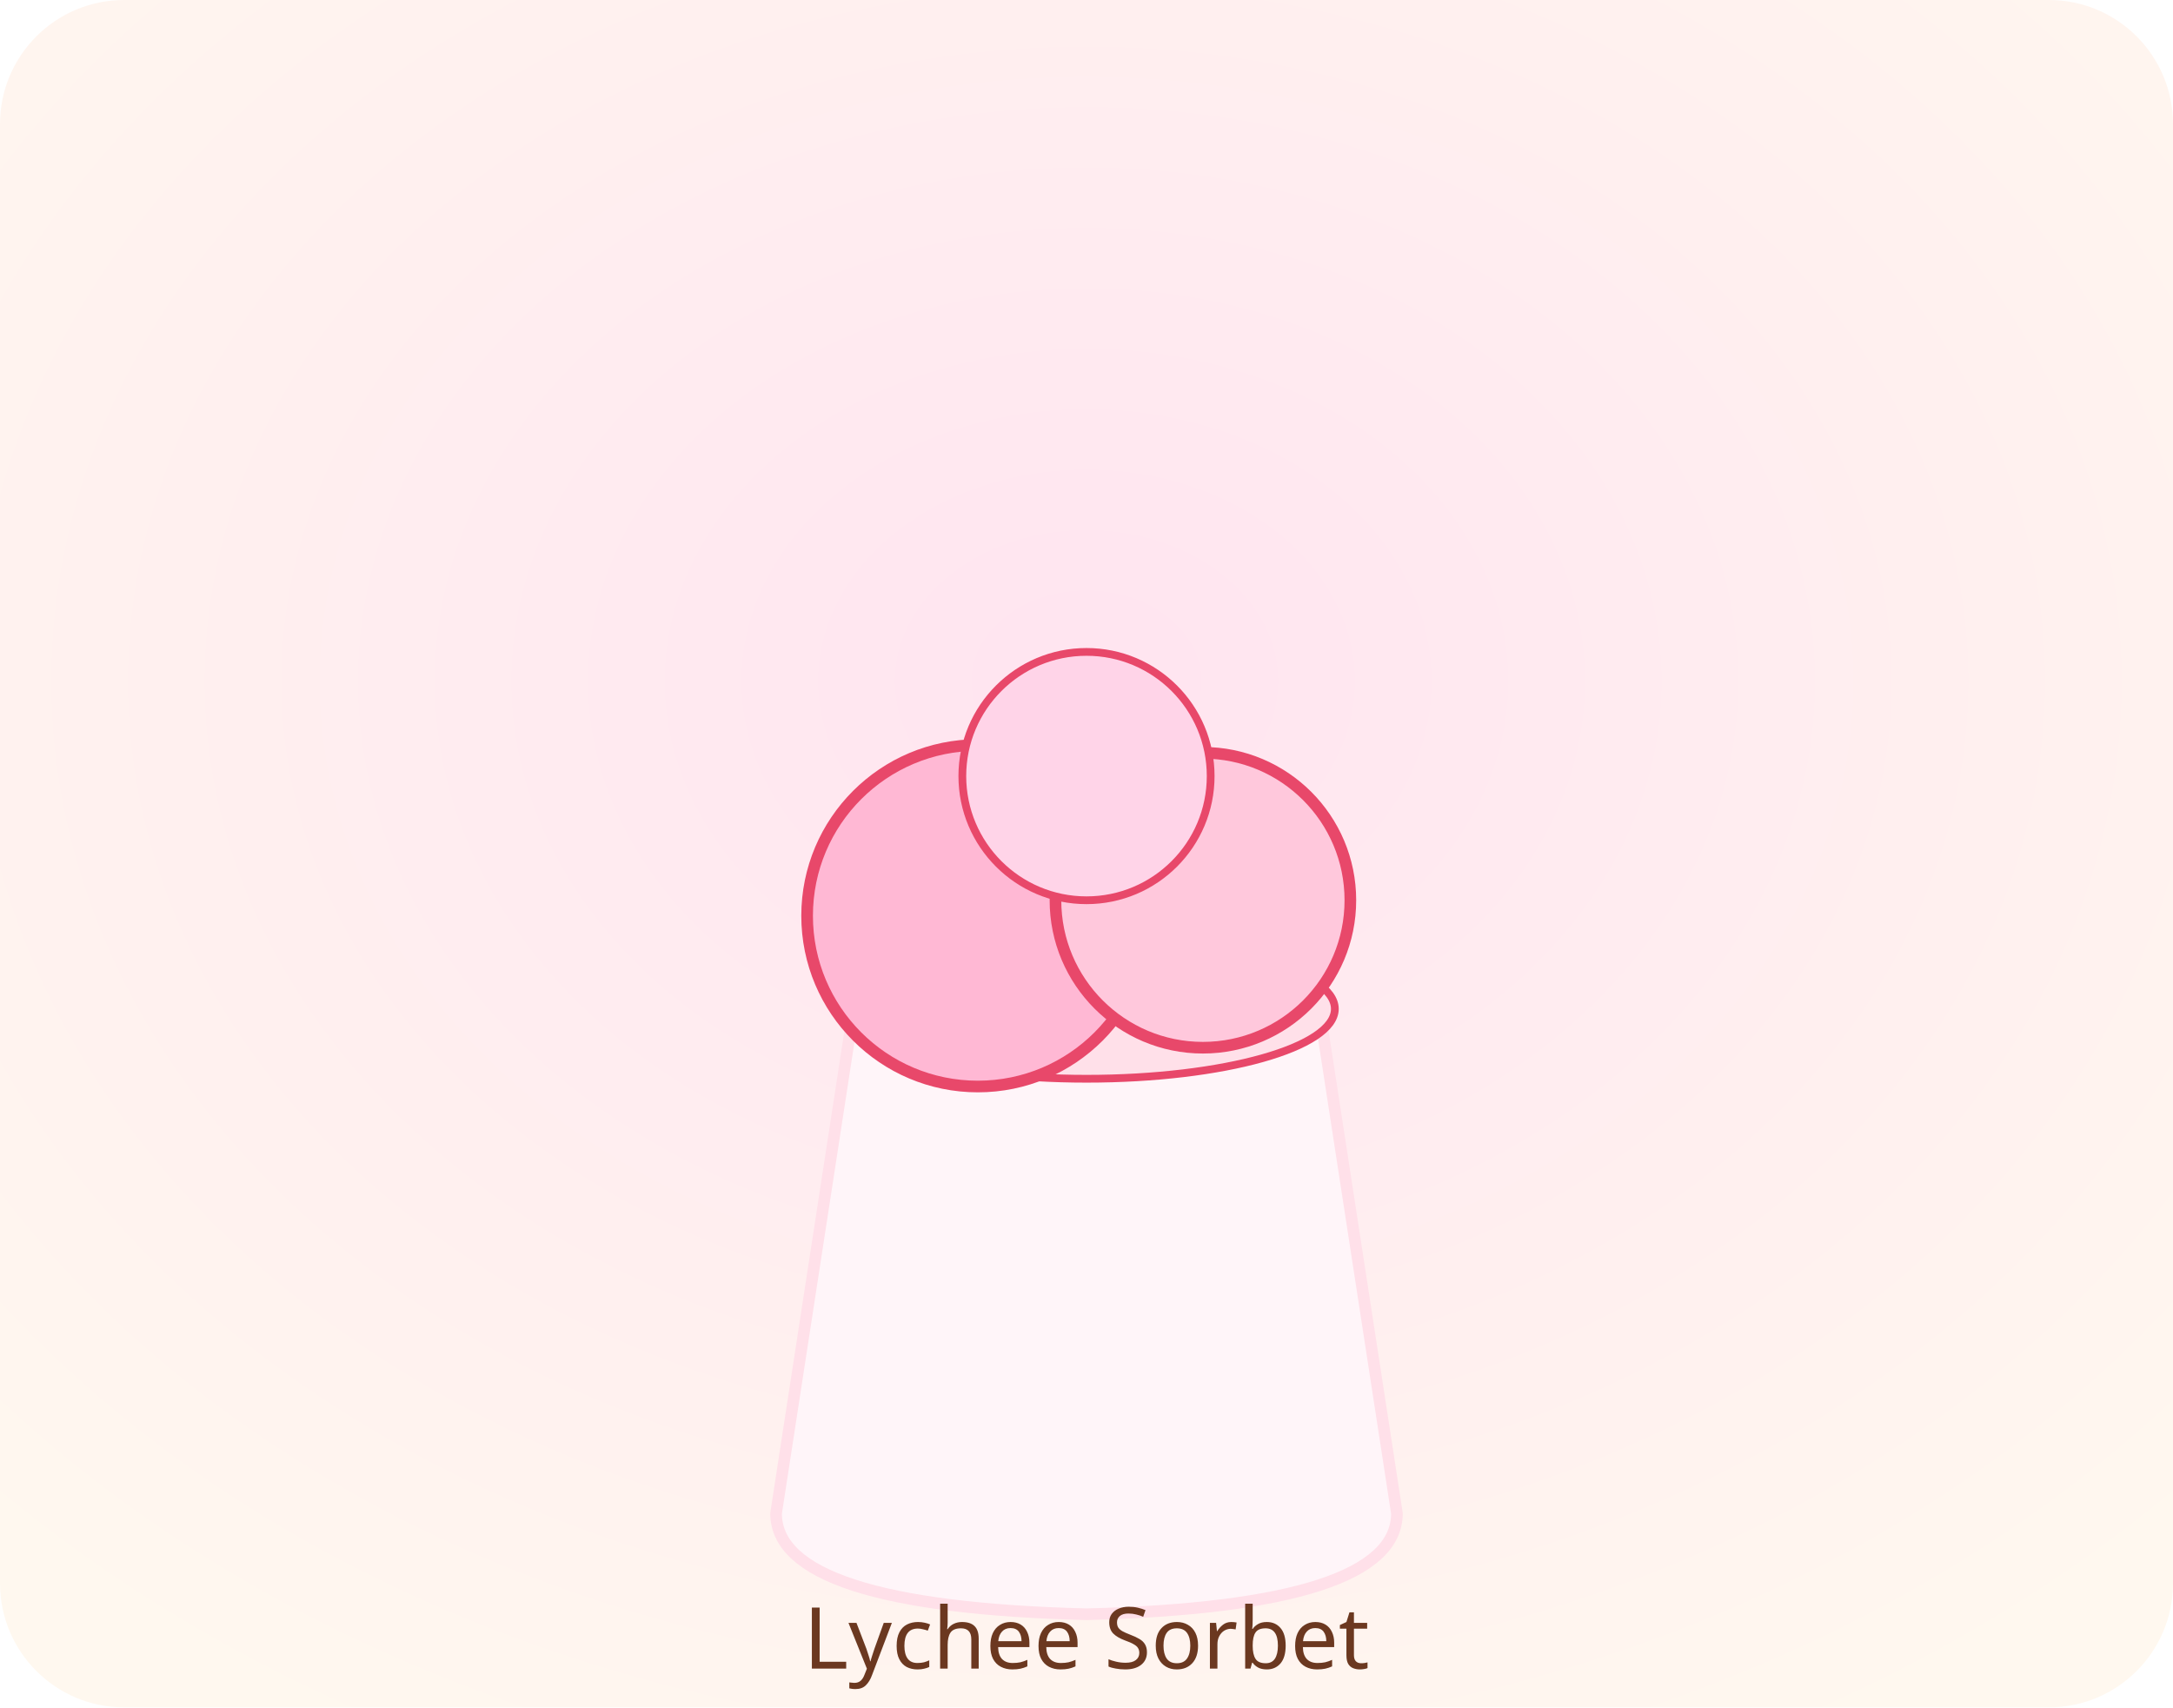
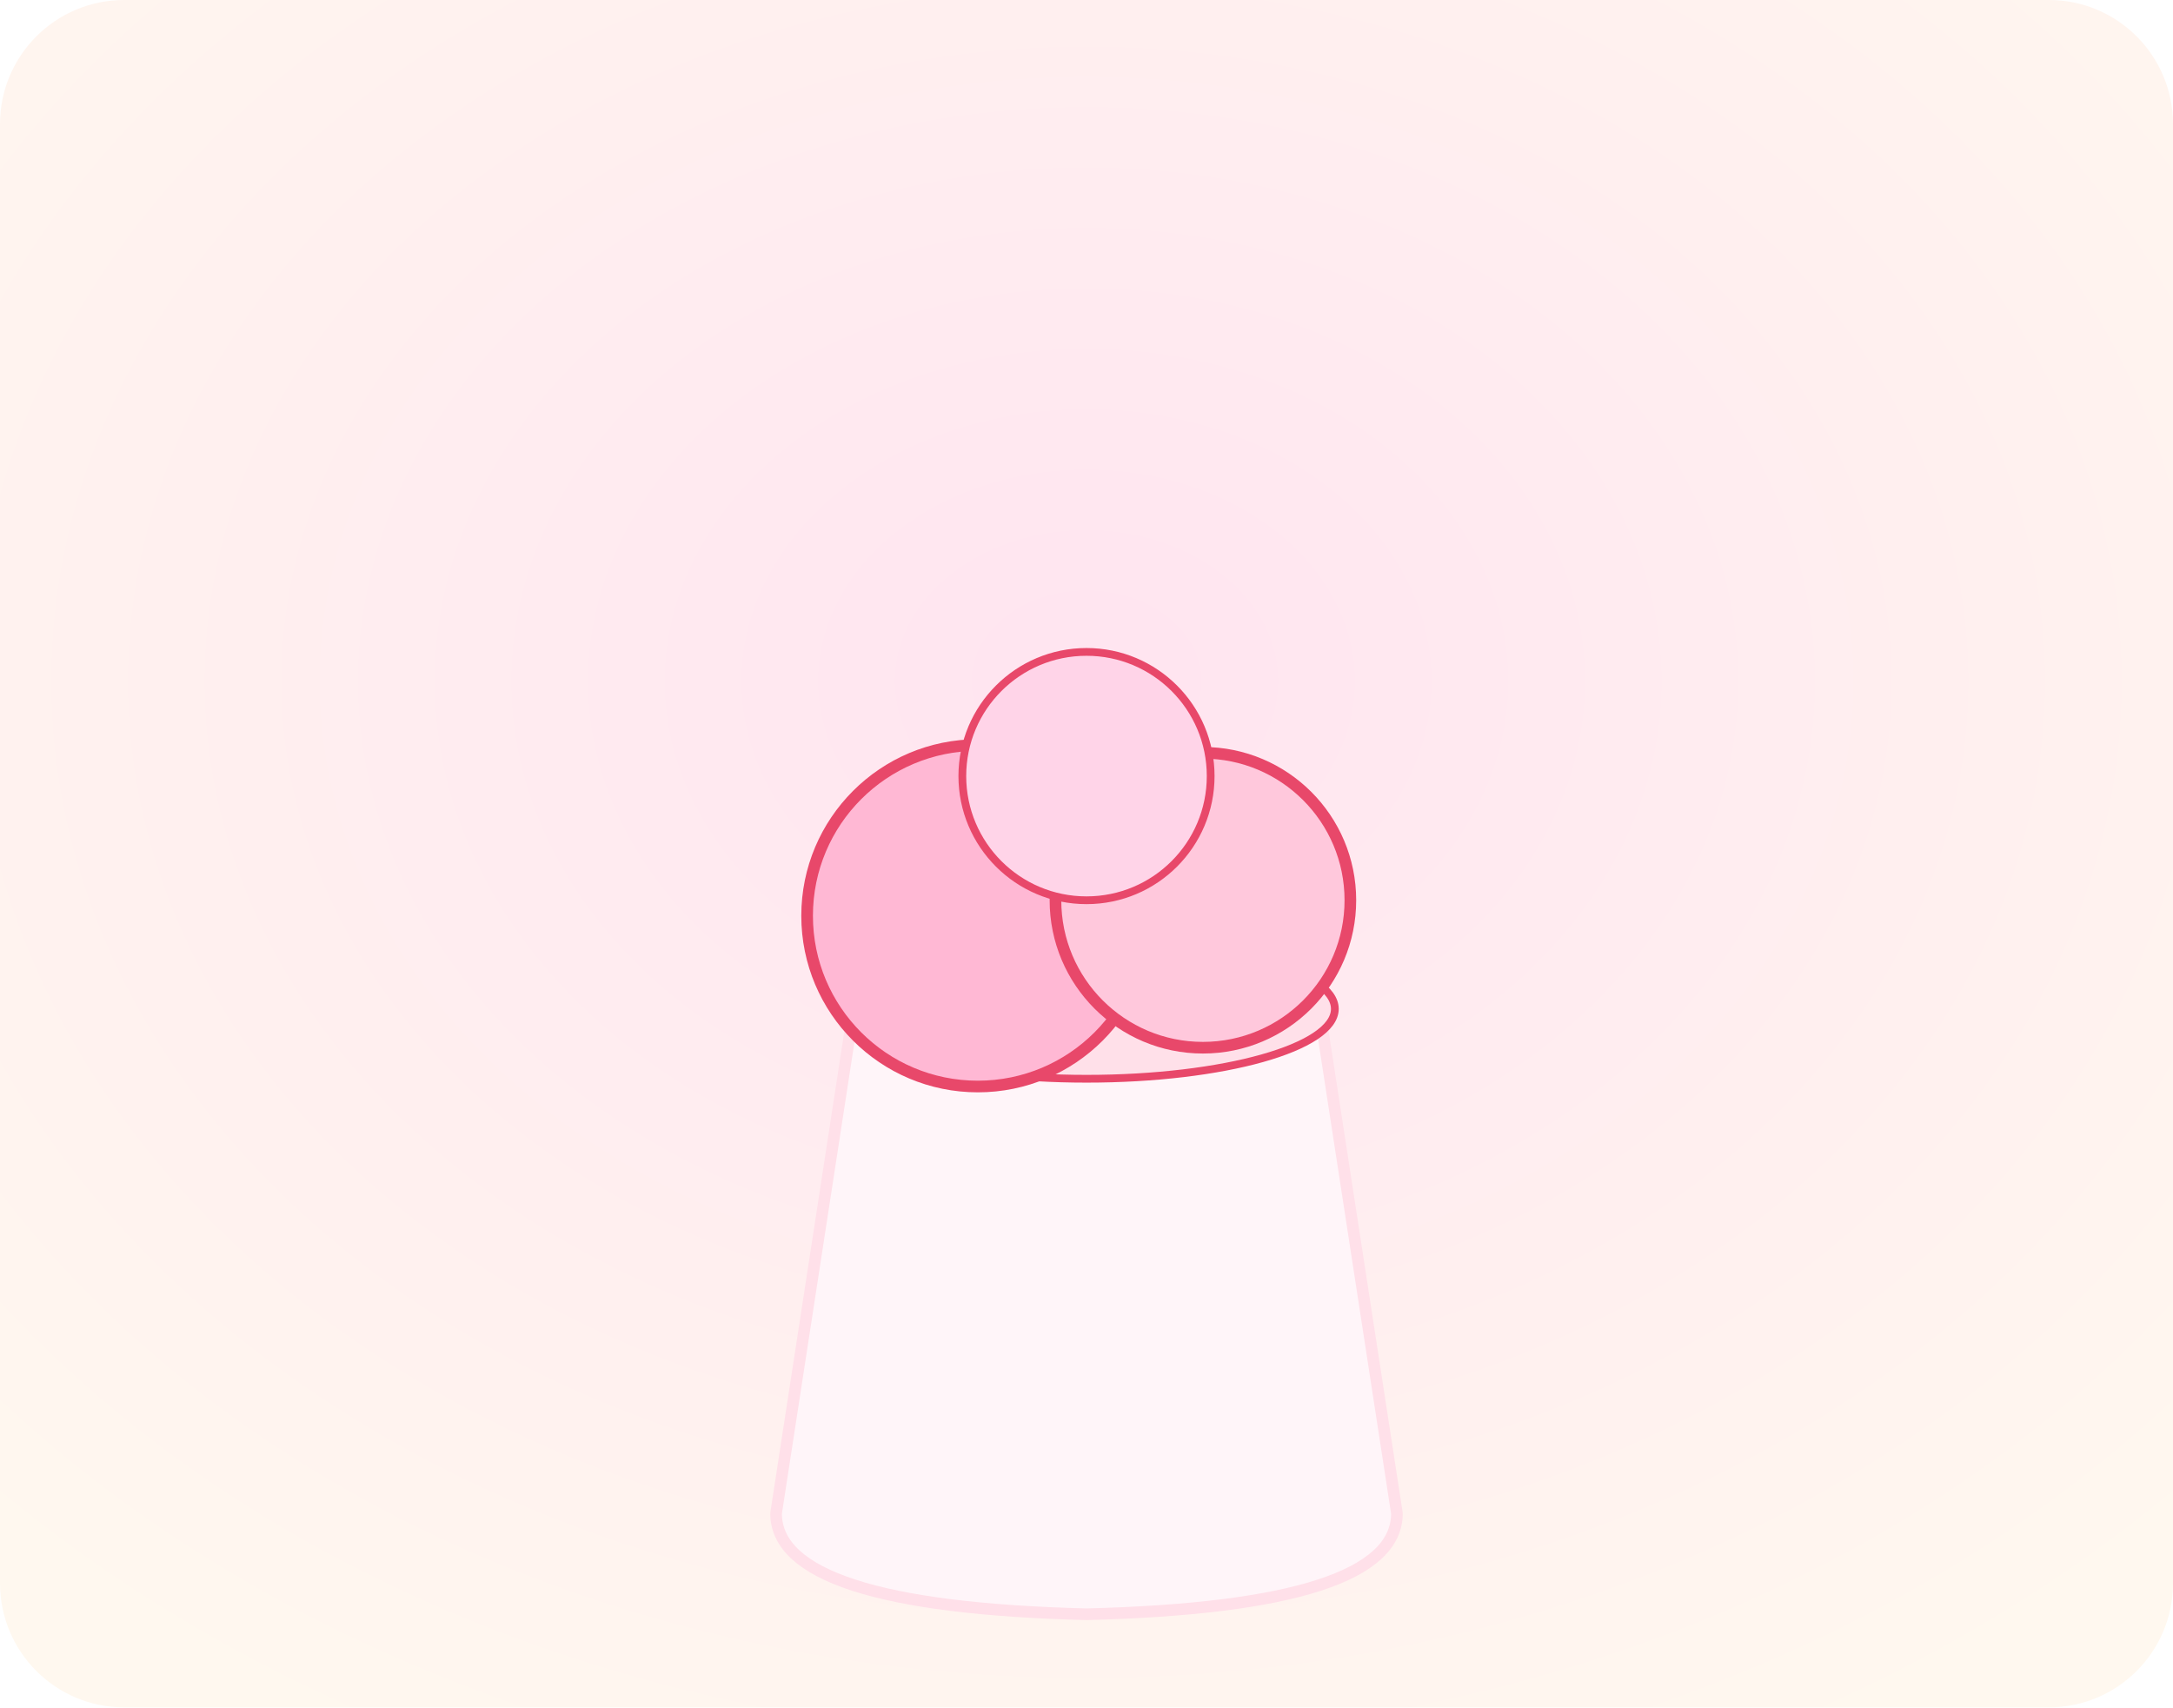
<svg xmlns="http://www.w3.org/2000/svg" viewBox="0 0 280 220">
  <defs>
    <radialGradient id="pbg" cx="50%" cy="40%" r="70%">
      <stop offset="0%" stop-color="#FFE4F0" />
      <stop offset="100%" stop-color="#FFF8EF" />
    </radialGradient>
  </defs>
  <rect width="280" height="220" rx="16" fill="url(#pbg)" />
  <path d="M100,195 Q100,207 140,208 Q180,207 180,195 L170,130 L110,130 Z" fill="#FFF5F9" stroke="#FFE0E9" stroke-width="1.5" />
  <ellipse cx="140" cy="130" rx="32" ry="9" fill="#FFE0E9" stroke="#E8486A" stroke-width="1" />
  <circle cx="126" cy="118" r="22" fill="#FFB8D4" stroke="#E8486A" stroke-width="1.5" />
  <circle cx="155" cy="116" r="19" fill="#FFC8DC" stroke="#E8486A" stroke-width="1.5" />
  <circle cx="140" cy="100" r="16" fill="#FFD4E8" stroke="#E8486A" stroke-width="1" />
-   <text x="140" y="215" text-anchor="middle" font-size="11" fill="#6B3820" font-family="sans-serif">Lychee Sorbet</text>
</svg>
